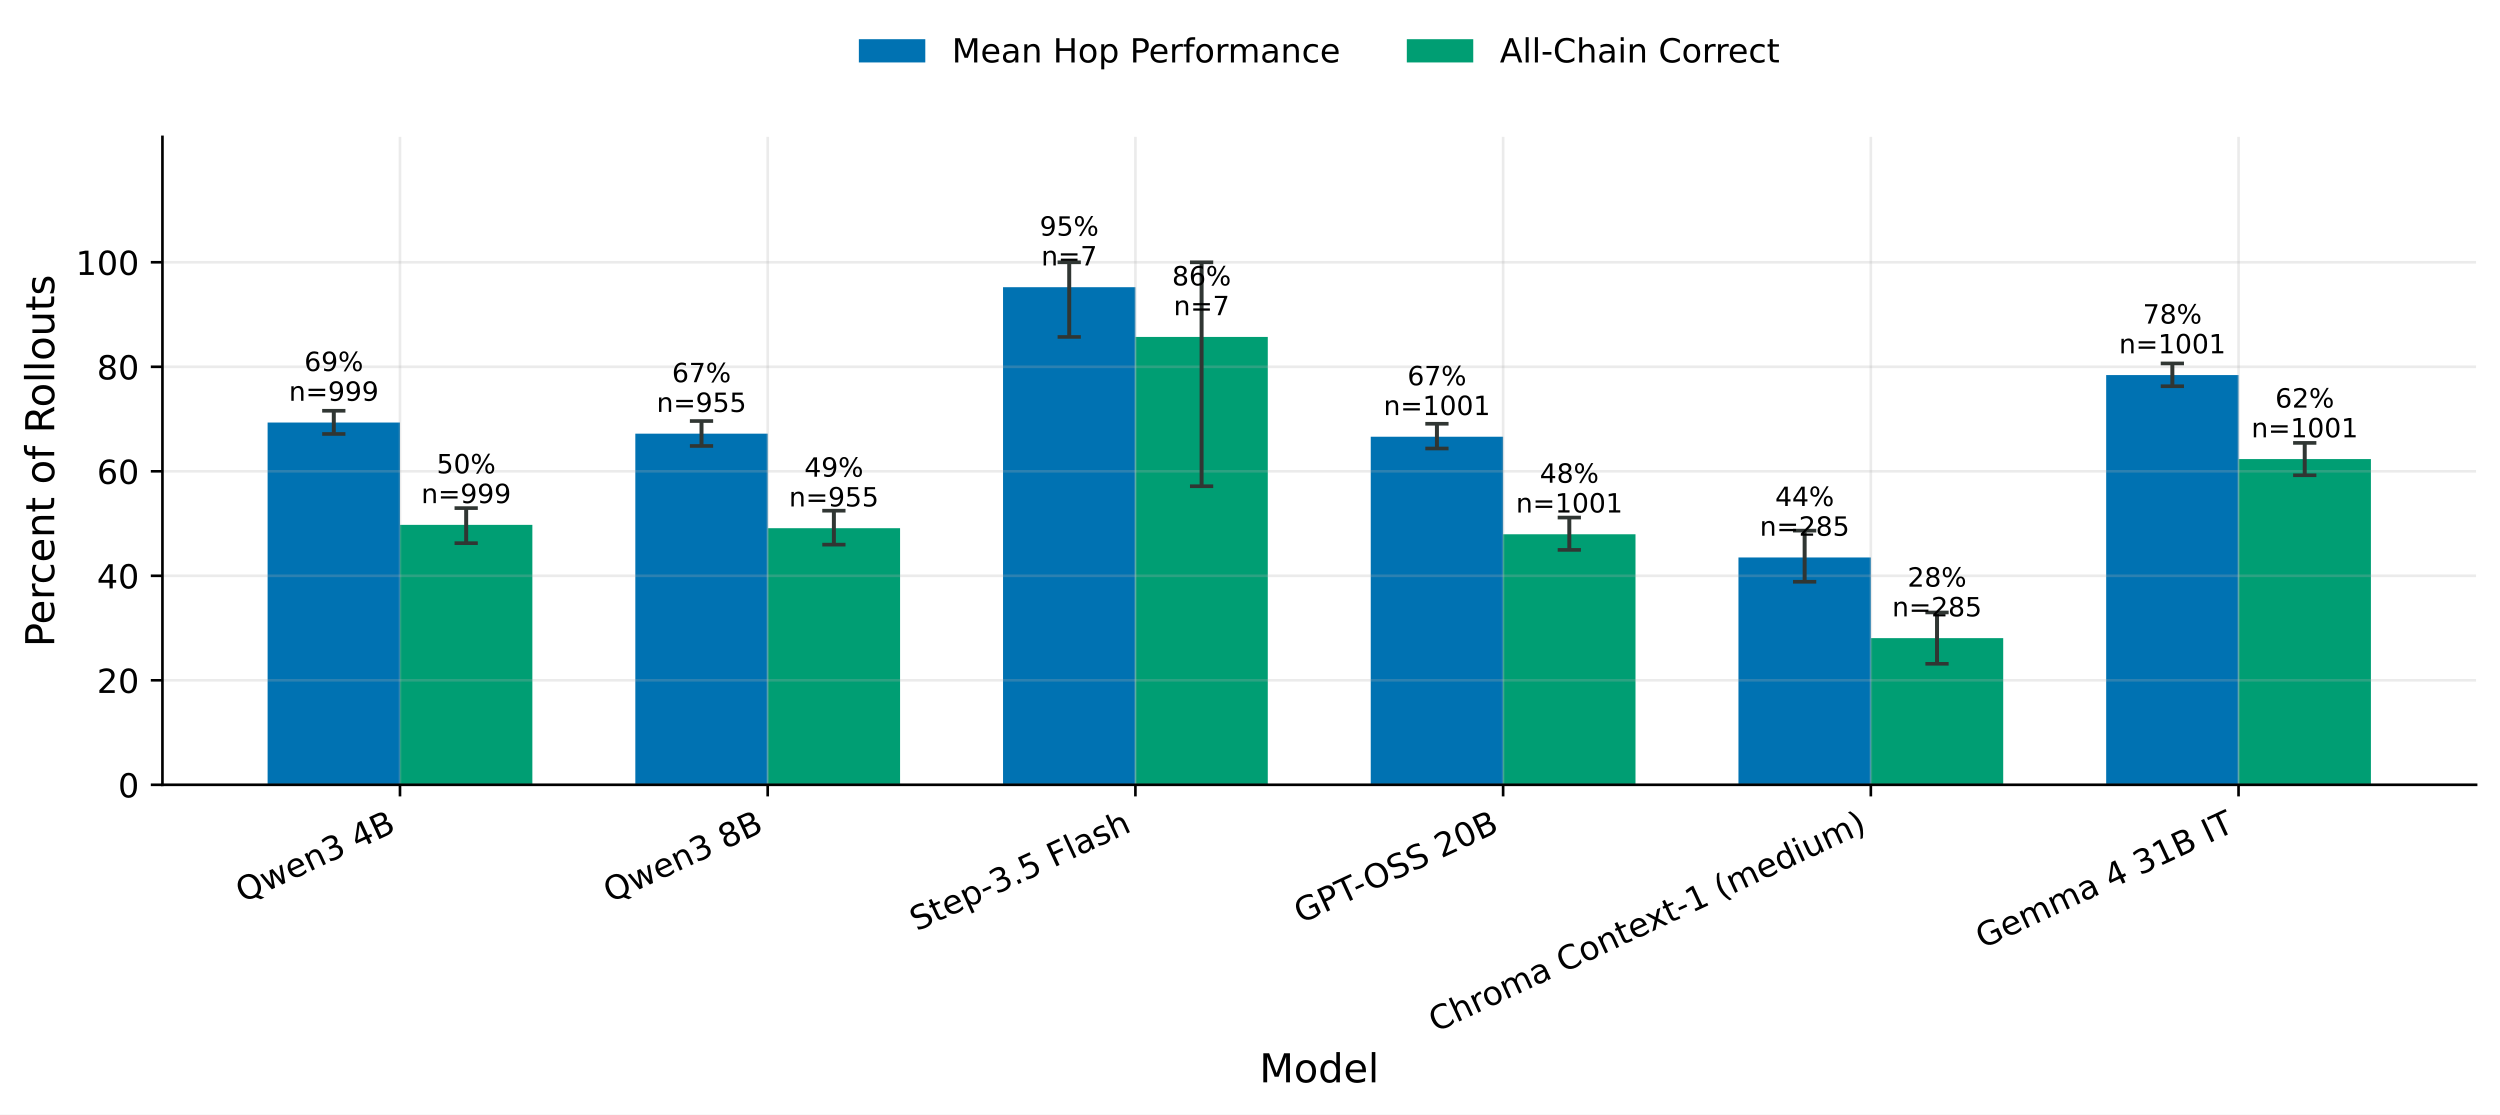
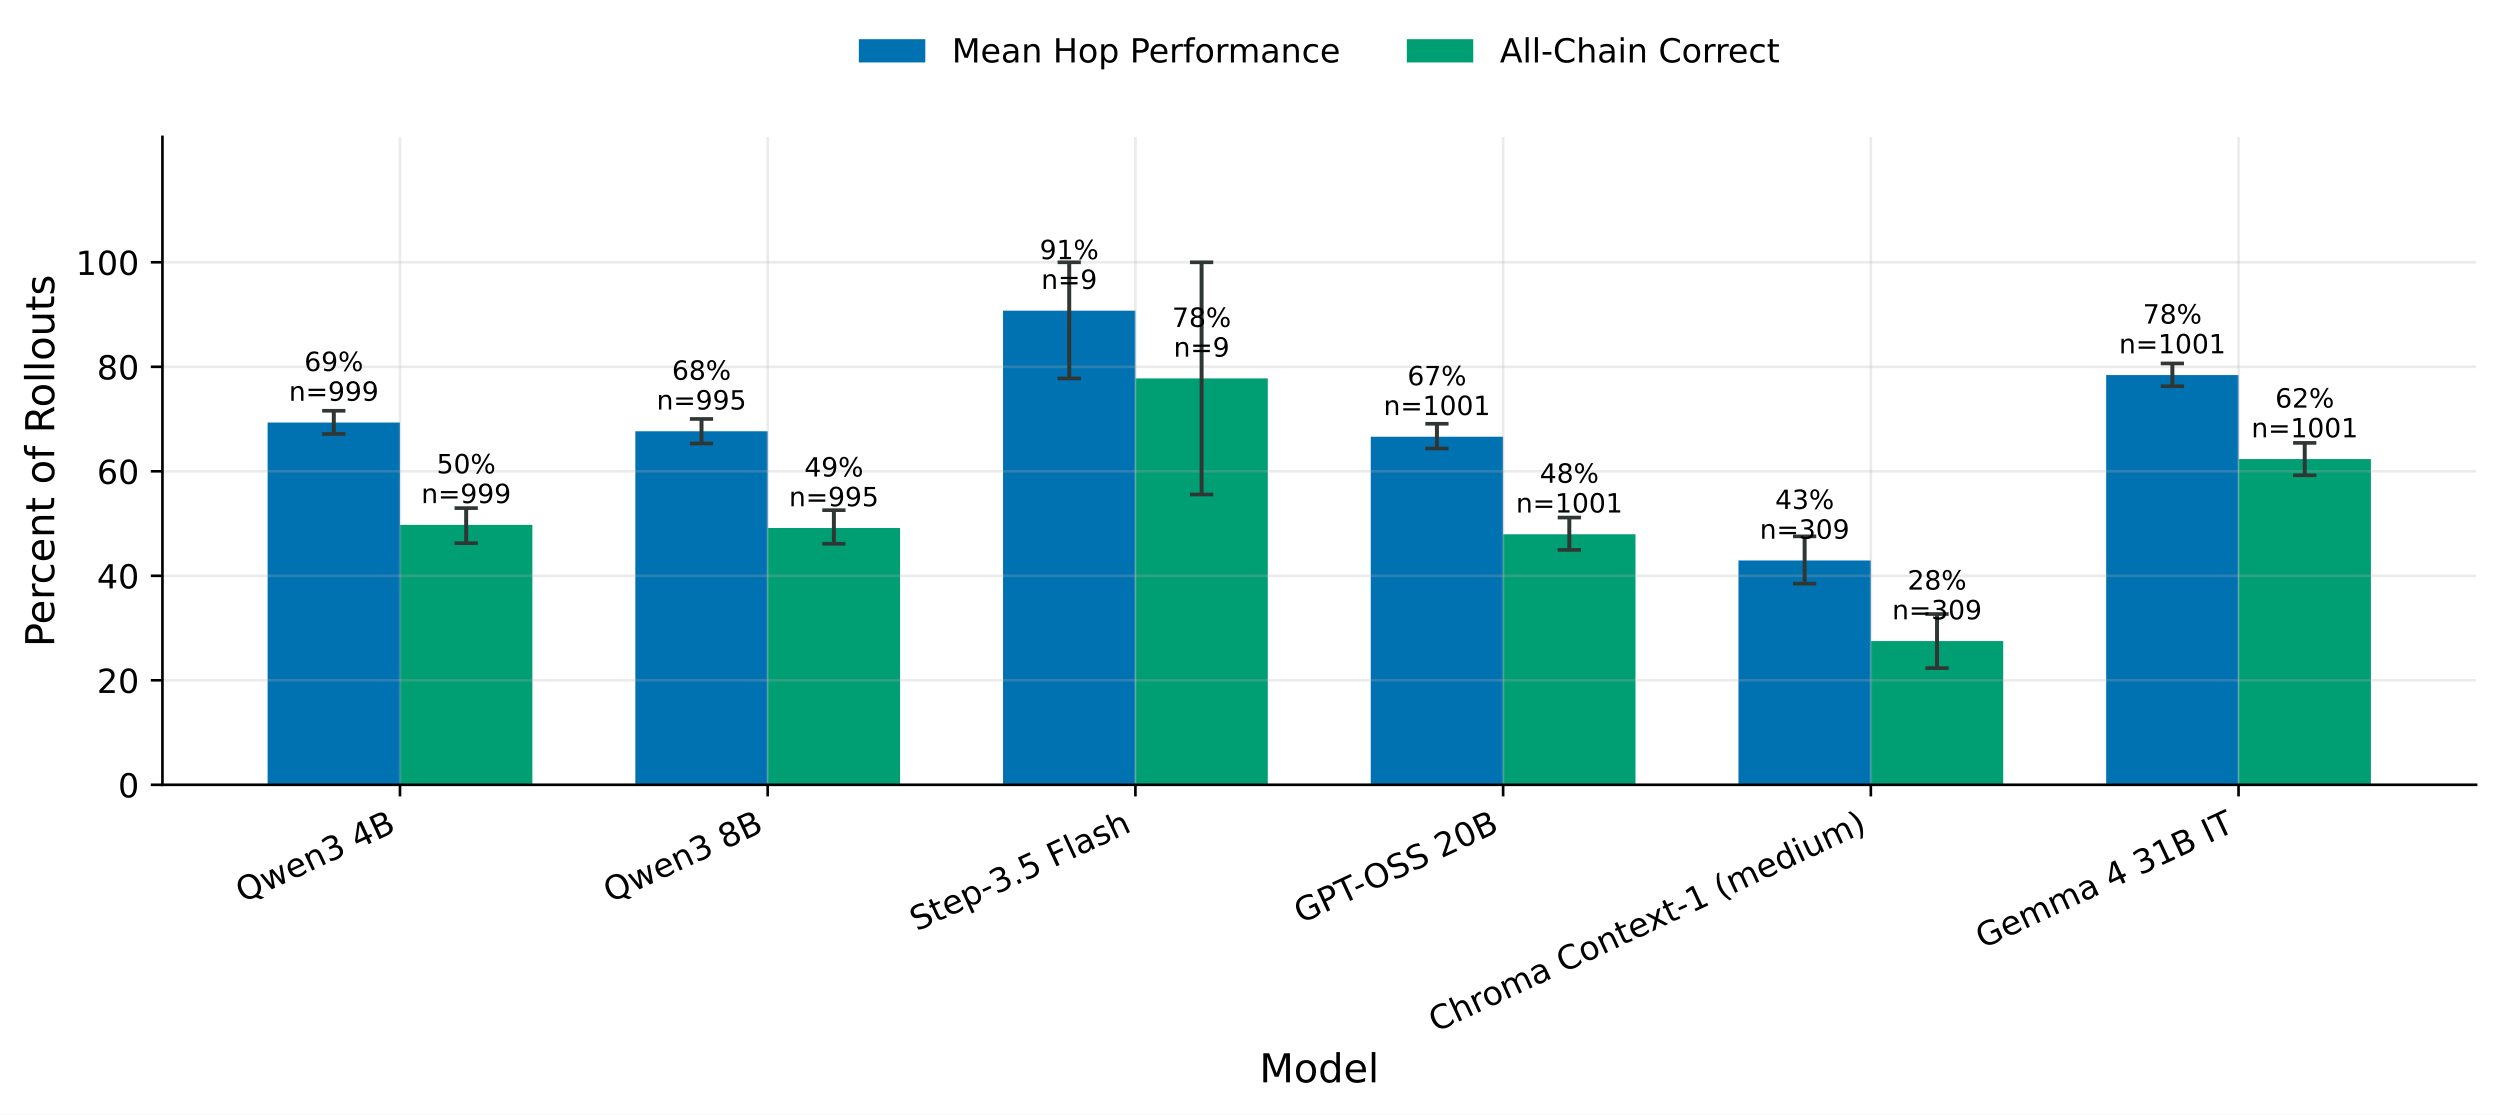
<svg xmlns="http://www.w3.org/2000/svg" xmlns:xlink="http://www.w3.org/1999/xlink" width="752.591pt" height="335.527pt" viewBox="0 0 752.591 335.527" version="1.1">
  <defs>
    <style type="text/css">*{stroke-linejoin: round; stroke-linecap: butt}</style>
  </defs>
  <g id="figure_1">
    <g id="patch_1">
      <path d="M 0 335.527 L 752.591 335.527 L 752.591 0 L 0 0 z " style="fill: #ffffff" />
    </g>
    <g id="axes_1">
      <g id="patch_2">
        <path d="M 48.901 236.254 L 745.391 236.254 L 745.391 41.209 L 48.901 41.209 z " style="fill: #ffffff" />
      </g>
      <g id="patch_3">
-         <path d="M 80.56 236.254 L 120.41 236.254 L 120.41 127.2 L 80.56 127.2 z " clip-path="url(#pea86b28fcd)" style="fill: #0072b2" />
+         <path d="M 80.56 236.254 L 120.41 236.254 L 120.41 127.2 L 80.56 127.2 z " clip-path="url(#p13b5df4c5c)" style="fill: #0072b2" />
      </g>
      <g id="patch_4">
-         <path d="M 191.254 236.254 L 231.104 236.254 L 231.104 130.557 L 191.254 130.557 z " clip-path="url(#pea86b28fcd)" style="fill: #0072b2" />
+         <path d="M 191.254 236.254 L 231.104 236.254 L 231.104 129.827 L 191.254 129.827 z " clip-path="url(#p13b5df4c5c)" style="fill: #0072b2" />
      </g>
      <g id="patch_5">
-         <path d="M 301.949 236.254 L 341.799 236.254 L 341.799 86.45 L 301.949 86.45 z " clip-path="url(#pea86b28fcd)" style="fill: #0072b2" />
+         <path d="M 301.949 236.254 L 341.799 236.254 L 341.799 93.524 L 301.949 93.524 z " clip-path="url(#p13b5df4c5c)" style="fill: #0072b2" />
      </g>
      <g id="patch_6">
-         <path d="M 412.643 236.254 L 452.494 236.254 L 452.494 131.481 L 412.643 131.481 z " clip-path="url(#pea86b28fcd)" style="fill: #0072b2" />
+         <path d="M 412.643 236.254 L 452.494 236.254 L 452.494 131.481 L 412.643 131.481 z " clip-path="url(#p13b5df4c5c)" style="fill: #0072b2" />
      </g>
      <g id="patch_7">
-         <path d="M 523.338 236.254 L 563.188 236.254 L 563.188 167.823 L 523.338 167.823 z " clip-path="url(#pea86b28fcd)" style="fill: #0072b2" />
+         <path d="M 523.338 236.254 L 563.188 236.254 L 563.188 168.726 L 523.338 168.726 z " clip-path="url(#p13b5df4c5c)" style="fill: #0072b2" />
      </g>
      <g id="patch_8">
-         <path d="M 634.033 236.254 L 673.883 236.254 L 673.883 112.91 L 634.033 112.91 z " clip-path="url(#pea86b28fcd)" style="fill: #0072b2" />
+         <path d="M 634.033 236.254 L 673.883 236.254 L 673.883 112.91 L 634.033 112.91 z " clip-path="url(#p13b5df4c5c)" style="fill: #0072b2" />
      </g>
      <g id="patch_9">
-         <path d="M 120.41 236.254 L 160.26 236.254 L 160.26 158.001 L 120.41 158.001 z " clip-path="url(#pea86b28fcd)" style="fill: #009e73" />
+         <path d="M 120.41 236.254 L 160.26 236.254 L 160.26 158.001 L 120.41 158.001 z " clip-path="url(#p13b5df4c5c)" style="fill: #009e73" />
      </g>
      <g id="patch_10">
-         <path d="M 231.104 236.254 L 270.954 236.254 L 270.954 159.007 L 231.104 159.007 z " clip-path="url(#pea86b28fcd)" style="fill: #009e73" />
+         <path d="M 231.104 236.254 L 270.954 236.254 L 270.954 158.951 L 231.104 158.951 z " clip-path="url(#p13b5df4c5c)" style="fill: #009e73" />
      </g>
      <g id="patch_11">
-         <path d="M 341.799 236.254 L 381.649 236.254 L 381.649 101.43 L 341.799 101.43 z " clip-path="url(#pea86b28fcd)" style="fill: #009e73" />
+         <path d="M 341.799 236.254 L 381.649 236.254 L 381.649 113.914 L 341.799 113.914 z " clip-path="url(#p13b5df4c5c)" style="fill: #009e73" />
      </g>
      <g id="patch_12">
-         <path d="M 452.494 236.254 L 492.344 236.254 L 492.344 160.828 L 452.494 160.828 z " clip-path="url(#pea86b28fcd)" style="fill: #009e73" />
+         <path d="M 452.494 236.254 L 492.344 236.254 L 492.344 160.828 L 452.494 160.828 z " clip-path="url(#p13b5df4c5c)" style="fill: #009e73" />
      </g>
      <g id="patch_13">
-         <path d="M 563.188 236.254 L 603.038 236.254 L 603.038 192.101 L 563.188 192.101 z " clip-path="url(#pea86b28fcd)" style="fill: #009e73" />
+         <path d="M 563.188 236.254 L 603.038 236.254 L 603.038 192.985 L 563.188 192.985 z " clip-path="url(#p13b5df4c5c)" style="fill: #009e73" />
      </g>
      <g id="patch_14">
-         <path d="M 673.883 236.254 L 713.733 236.254 L 713.733 138.2 L 673.883 138.2 z " clip-path="url(#pea86b28fcd)" style="fill: #009e73" />
+         <path d="M 673.883 236.254 L 713.733 236.254 L 713.733 138.2 L 673.883 138.2 z " clip-path="url(#p13b5df4c5c)" style="fill: #009e73" />
      </g>
      <g id="matplotlib.axis_1">
        <g id="xtick_1">
          <g id="line2d_1">
-             <path d="M 120.41 236.254 L 120.41 41.209 " clip-path="url(#pea86b28fcd)" style="fill: none; stroke: #b0b0b0; stroke-opacity: 0.25; stroke-width: 0.8; stroke-linecap: square" />
+             <path d="M 120.41 236.254 L 120.41 41.209 " clip-path="url(#p13b5df4c5c)" style="fill: none; stroke: #b0b0b0; stroke-opacity: 0.25; stroke-width: 0.8; stroke-linecap: square" />
          </g>
          <g id="line2d_2">
            <defs>
-               <path id="m3174b18104" d="M 0 0 L 0 3.5 " style="stroke: #000000; stroke-width: 0.8" />
+               <path id="m9738f2ca94" d="M 0 0 L 0 3.5 " style="stroke: #000000; stroke-width: 0.8" />
            </defs>
            <g>
-               <use xlink:href="#m3174b18104" x="120.41" y="236.254" style="stroke: #000000; stroke-width: 0.8" />
+               <use xlink:href="#m9738f2ca94" x="120.41" y="236.254" style="stroke: #000000; stroke-width: 0.8" />
            </g>
          </g>
          <g id="text_1">
            <text style="font-size: 10px; font-family: 'DejaVu Sans', 'Bitstream Vera Sans', 'Computer Modern Sans Serif', 'Lucida Grande', 'Verdana', 'Geneva', 'Lucid', 'Arial', 'Helvetica', 'Avant Garde', sans-serif" transform="translate(73.03317 271.823) rotate(-25)">Qwen3 4B</text>
          </g>
        </g>
        <g id="xtick_2">
          <g id="line2d_3">
-             <path d="M 231.104 236.254 L 231.104 41.209 " clip-path="url(#pea86b28fcd)" style="fill: none; stroke: #b0b0b0; stroke-opacity: 0.25; stroke-width: 0.8; stroke-linecap: square" />
+             <path d="M 231.104 236.254 L 231.104 41.209 " clip-path="url(#p13b5df4c5c)" style="fill: none; stroke: #b0b0b0; stroke-opacity: 0.25; stroke-width: 0.8; stroke-linecap: square" />
          </g>
          <g id="line2d_4">
            <g>
-               <use xlink:href="#m3174b18104" x="231.104" y="236.254" style="stroke: #000000; stroke-width: 0.8" />
+               <use xlink:href="#m9738f2ca94" x="231.104" y="236.254" style="stroke: #000000; stroke-width: 0.8" />
            </g>
          </g>
          <g id="text_2">
            <text style="font-size: 10px; font-family: 'DejaVu Sans', 'Bitstream Vera Sans', 'Computer Modern Sans Serif', 'Lucida Grande', 'Verdana', 'Geneva', 'Lucid', 'Arial', 'Helvetica', 'Avant Garde', sans-serif" transform="translate(183.7277 271.823) rotate(-25)">Qwen3 8B</text>
          </g>
        </g>
        <g id="xtick_3">
          <g id="line2d_5">
-             <path d="M 341.799 236.254 L 341.799 41.209 " clip-path="url(#pea86b28fcd)" style="fill: none; stroke: #b0b0b0; stroke-opacity: 0.25; stroke-width: 0.8; stroke-linecap: square" />
+             <path d="M 341.799 236.254 L 341.799 41.209 " clip-path="url(#p13b5df4c5c)" style="fill: none; stroke: #b0b0b0; stroke-opacity: 0.25; stroke-width: 0.8; stroke-linecap: square" />
          </g>
          <g id="line2d_6">
            <g>
-               <use xlink:href="#m3174b18104" x="341.799" y="236.254" style="stroke: #000000; stroke-width: 0.8" />
+               <use xlink:href="#m9738f2ca94" x="341.799" y="236.254" style="stroke: #000000; stroke-width: 0.8" />
            </g>
          </g>
          <g id="text_3">
            <text style="font-size: 10px; font-family: 'DejaVu Sans', 'Bitstream Vera Sans', 'Computer Modern Sans Serif', 'Lucida Grande', 'Verdana', 'Geneva', 'Lucid', 'Arial', 'Helvetica', 'Avant Garde', sans-serif" transform="translate(275.9704 280.4272) rotate(-25)">Step-3.5 Flash</text>
          </g>
        </g>
        <g id="xtick_4">
          <g id="line2d_7">
-             <path d="M 452.494 236.254 L 452.494 41.209 " clip-path="url(#pea86b28fcd)" style="fill: none; stroke: #b0b0b0; stroke-opacity: 0.25; stroke-width: 0.8; stroke-linecap: square" />
+             <path d="M 452.494 236.254 L 452.494 41.209 " clip-path="url(#p13b5df4c5c)" style="fill: none; stroke: #b0b0b0; stroke-opacity: 0.25; stroke-width: 0.8; stroke-linecap: square" />
          </g>
          <g id="line2d_8">
            <g>
-               <use xlink:href="#m3174b18104" x="452.494" y="236.254" style="stroke: #000000; stroke-width: 0.8" />
+               <use xlink:href="#m9738f2ca94" x="452.494" y="236.254" style="stroke: #000000; stroke-width: 0.8" />
            </g>
          </g>
          <g id="text_4">
            <text style="font-size: 10px; font-family: 'DejaVu Sans', 'Bitstream Vera Sans', 'Computer Modern Sans Serif', 'Lucida Grande', 'Verdana', 'Geneva', 'Lucid', 'Arial', 'Helvetica', 'Avant Garde', sans-serif" transform="translate(391.6269 278.1134) rotate(-25)">GPT-OSS 20B</text>
          </g>
        </g>
        <g id="xtick_5">
          <g id="line2d_9">
-             <path d="M 563.188 236.254 L 563.188 41.209 " clip-path="url(#pea86b28fcd)" style="fill: none; stroke: #b0b0b0; stroke-opacity: 0.25; stroke-width: 0.8; stroke-linecap: square" />
+             <path d="M 563.188 236.254 L 563.188 41.209 " clip-path="url(#p13b5df4c5c)" style="fill: none; stroke: #b0b0b0; stroke-opacity: 0.25; stroke-width: 0.8; stroke-linecap: square" />
          </g>
          <g id="line2d_10">
            <g>
-               <use xlink:href="#m3174b18104" x="563.188" y="236.254" style="stroke: #000000; stroke-width: 0.8" />
+               <use xlink:href="#m9738f2ca94" x="563.188" y="236.254" style="stroke: #000000; stroke-width: 0.8" />
            </g>
          </g>
          <g id="text_5">
            <text style="font-size: 10px; font-family: 'DejaVu Sans', 'Bitstream Vera Sans', 'Computer Modern Sans Serif', 'Lucida Grande', 'Verdana', 'Geneva', 'Lucid', 'Arial', 'Helvetica', 'Avant Garde', sans-serif" transform="translate(432.1648 310.828) rotate(-25)">Chroma Context-1 (medium)</text>
          </g>
        </g>
        <g id="xtick_6">
          <g id="line2d_11">
-             <path d="M 673.883 236.254 L 673.883 41.209 " clip-path="url(#pea86b28fcd)" style="fill: none; stroke: #b0b0b0; stroke-opacity: 0.25; stroke-width: 0.8; stroke-linecap: square" />
+             <path d="M 673.883 236.254 L 673.883 41.209 " clip-path="url(#p13b5df4c5c)" style="fill: none; stroke: #b0b0b0; stroke-opacity: 0.25; stroke-width: 0.8; stroke-linecap: square" />
          </g>
          <g id="line2d_12">
            <g>
-               <use xlink:href="#m3174b18104" x="673.883" y="236.254" style="stroke: #000000; stroke-width: 0.8" />
+               <use xlink:href="#m9738f2ca94" x="673.883" y="236.254" style="stroke: #000000; stroke-width: 0.8" />
            </g>
          </g>
          <g id="text_6">
            <text style="font-size: 10px; font-family: 'DejaVu Sans', 'Bitstream Vera Sans', 'Computer Modern Sans Serif', 'Lucida Grande', 'Verdana', 'Geneva', 'Lucid', 'Arial', 'Helvetica', 'Avant Garde', sans-serif" transform="translate(596.8271 285.6624) rotate(-25)">Gemma 4 31B IT</text>
          </g>
        </g>
        <g id="text_7">
          <text style="font-size: 12px; font-family: 'DejaVu Sans', 'Bitstream Vera Sans', 'Computer Modern Sans Serif', 'Lucida Grande', 'Verdana', 'Geneva', 'Lucid', 'Arial', 'Helvetica', 'Avant Garde', sans-serif; text-anchor: middle" x="397.146" y="325.831" transform="rotate(-0 397.1463 325.831)">Model</text>
        </g>
      </g>
      <g id="matplotlib.axis_2">
        <g id="ytick_1">
          <g id="line2d_13">
-             <path d="M 48.901 236.254 L 745.391 236.254 " clip-path="url(#pea86b28fcd)" style="fill: none; stroke: #b0b0b0; stroke-opacity: 0.25; stroke-width: 0.8; stroke-linecap: square" />
+             <path d="M 48.901 236.254 L 745.391 236.254 " clip-path="url(#p13b5df4c5c)" style="fill: none; stroke: #b0b0b0; stroke-opacity: 0.25; stroke-width: 0.8; stroke-linecap: square" />
          </g>
          <g id="line2d_14">
            <defs>
-               <path id="m73c5d4e0e5" d="M 0 0 L -3.5 0 " style="stroke: #000000; stroke-width: 0.8" />
+               <path id="m11306c54e9" d="M 0 0 L -3.5 0 " style="stroke: #000000; stroke-width: 0.8" />
            </defs>
            <g>
-               <use xlink:href="#m73c5d4e0e5" x="48.901" y="236.254" style="stroke: #000000; stroke-width: 0.8" />
+               <use xlink:href="#m11306c54e9" x="48.901" y="236.254" style="stroke: #000000; stroke-width: 0.8" />
            </g>
          </g>
          <g id="text_8">
            <text style="font-size: 10px; font-family: 'DejaVu Sans', 'Bitstream Vera Sans', 'Computer Modern Sans Serif', 'Lucida Grande', 'Verdana', 'Geneva', 'Lucid', 'Arial', 'Helvetica', 'Avant Garde', sans-serif; text-anchor: end" x="41.901" y="240.053" transform="rotate(-0 41.90125 240.0534)">0</text>
          </g>
        </g>
        <g id="ytick_2">
          <g id="line2d_15">
-             <path d="M 48.901 204.795 L 745.391 204.795 " clip-path="url(#pea86b28fcd)" style="fill: none; stroke: #b0b0b0; stroke-opacity: 0.25; stroke-width: 0.8; stroke-linecap: square" />
+             <path d="M 48.901 204.795 L 745.391 204.795 " clip-path="url(#p13b5df4c5c)" style="fill: none; stroke: #b0b0b0; stroke-opacity: 0.25; stroke-width: 0.8; stroke-linecap: square" />
          </g>
          <g id="line2d_16">
            <g>
-               <use xlink:href="#m73c5d4e0e5" x="48.901" y="204.795" style="stroke: #000000; stroke-width: 0.8" />
+               <use xlink:href="#m11306c54e9" x="48.901" y="204.795" style="stroke: #000000; stroke-width: 0.8" />
            </g>
          </g>
          <g id="text_9">
            <text style="font-size: 10px; font-family: 'DejaVu Sans', 'Bitstream Vera Sans', 'Computer Modern Sans Serif', 'Lucida Grande', 'Verdana', 'Geneva', 'Lucid', 'Arial', 'Helvetica', 'Avant Garde', sans-serif; text-anchor: end" x="41.901" y="208.594" transform="rotate(-0 41.90125 208.5945)">20</text>
          </g>
        </g>
        <g id="ytick_3">
          <g id="line2d_17">
-             <path d="M 48.901 173.336 L 745.391 173.336 " clip-path="url(#pea86b28fcd)" style="fill: none; stroke: #b0b0b0; stroke-opacity: 0.25; stroke-width: 0.8; stroke-linecap: square" />
+             <path d="M 48.901 173.336 L 745.391 173.336 " clip-path="url(#p13b5df4c5c)" style="fill: none; stroke: #b0b0b0; stroke-opacity: 0.25; stroke-width: 0.8; stroke-linecap: square" />
          </g>
          <g id="line2d_18">
            <g>
-               <use xlink:href="#m73c5d4e0e5" x="48.901" y="173.336" style="stroke: #000000; stroke-width: 0.8" />
+               <use xlink:href="#m11306c54e9" x="48.901" y="173.336" style="stroke: #000000; stroke-width: 0.8" />
            </g>
          </g>
          <g id="text_10">
            <text style="font-size: 10px; font-family: 'DejaVu Sans', 'Bitstream Vera Sans', 'Computer Modern Sans Serif', 'Lucida Grande', 'Verdana', 'Geneva', 'Lucid', 'Arial', 'Helvetica', 'Avant Garde', sans-serif; text-anchor: end" x="41.901" y="177.136" transform="rotate(-0 41.90125 177.1356)">40</text>
          </g>
        </g>
        <g id="ytick_4">
          <g id="line2d_19">
-             <path d="M 48.901 141.877 L 745.391 141.877 " clip-path="url(#pea86b28fcd)" style="fill: none; stroke: #b0b0b0; stroke-opacity: 0.25; stroke-width: 0.8; stroke-linecap: square" />
+             <path d="M 48.901 141.877 L 745.391 141.877 " clip-path="url(#p13b5df4c5c)" style="fill: none; stroke: #b0b0b0; stroke-opacity: 0.25; stroke-width: 0.8; stroke-linecap: square" />
          </g>
          <g id="line2d_20">
            <g>
-               <use xlink:href="#m73c5d4e0e5" x="48.901" y="141.877" style="stroke: #000000; stroke-width: 0.8" />
+               <use xlink:href="#m11306c54e9" x="48.901" y="141.877" style="stroke: #000000; stroke-width: 0.8" />
            </g>
          </g>
          <g id="text_11">
            <text style="font-size: 10px; font-family: 'DejaVu Sans', 'Bitstream Vera Sans', 'Computer Modern Sans Serif', 'Lucida Grande', 'Verdana', 'Geneva', 'Lucid', 'Arial', 'Helvetica', 'Avant Garde', sans-serif; text-anchor: end" x="41.901" y="145.677" transform="rotate(-0 41.90125 145.6767)">60</text>
          </g>
        </g>
        <g id="ytick_5">
          <g id="line2d_21">
-             <path d="M 48.901 110.419 L 745.391 110.419 " clip-path="url(#pea86b28fcd)" style="fill: none; stroke: #b0b0b0; stroke-opacity: 0.25; stroke-width: 0.8; stroke-linecap: square" />
+             <path d="M 48.901 110.419 L 745.391 110.419 " clip-path="url(#p13b5df4c5c)" style="fill: none; stroke: #b0b0b0; stroke-opacity: 0.25; stroke-width: 0.8; stroke-linecap: square" />
          </g>
          <g id="line2d_22">
            <g>
-               <use xlink:href="#m73c5d4e0e5" x="48.901" y="110.419" style="stroke: #000000; stroke-width: 0.8" />
+               <use xlink:href="#m11306c54e9" x="48.901" y="110.419" style="stroke: #000000; stroke-width: 0.8" />
            </g>
          </g>
          <g id="text_12">
            <text style="font-size: 10px; font-family: 'DejaVu Sans', 'Bitstream Vera Sans', 'Computer Modern Sans Serif', 'Lucida Grande', 'Verdana', 'Geneva', 'Lucid', 'Arial', 'Helvetica', 'Avant Garde', sans-serif; text-anchor: end" x="41.901" y="114.218" transform="rotate(-0 41.90125 114.2178)">80</text>
          </g>
        </g>
        <g id="ytick_6">
          <g id="line2d_23">
-             <path d="M 48.901 78.96 L 745.391 78.96 " clip-path="url(#pea86b28fcd)" style="fill: none; stroke: #b0b0b0; stroke-opacity: 0.25; stroke-width: 0.8; stroke-linecap: square" />
+             <path d="M 48.901 78.96 L 745.391 78.96 " clip-path="url(#p13b5df4c5c)" style="fill: none; stroke: #b0b0b0; stroke-opacity: 0.25; stroke-width: 0.8; stroke-linecap: square" />
          </g>
          <g id="line2d_24">
            <g>
-               <use xlink:href="#m73c5d4e0e5" x="48.901" y="78.96" style="stroke: #000000; stroke-width: 0.8" />
+               <use xlink:href="#m11306c54e9" x="48.901" y="78.96" style="stroke: #000000; stroke-width: 0.8" />
            </g>
          </g>
          <g id="text_13">
            <text style="font-size: 10px; font-family: 'DejaVu Sans', 'Bitstream Vera Sans', 'Computer Modern Sans Serif', 'Lucida Grande', 'Verdana', 'Geneva', 'Lucid', 'Arial', 'Helvetica', 'Avant Garde', sans-serif; text-anchor: end" x="41.901" y="82.759" transform="rotate(-0 41.90125 82.75892)">100</text>
          </g>
        </g>
        <g id="text_14">
          <text style="font-size: 12px; font-family: 'DejaVu Sans', 'Bitstream Vera Sans', 'Computer Modern Sans Serif', 'Lucida Grande', 'Verdana', 'Geneva', 'Lucid', 'Arial', 'Helvetica', 'Avant Garde', sans-serif; text-anchor: middle" x="16.318" y="138.732" transform="rotate(-90 16.31812 138.7316)">Percent of Rollouts</text>
        </g>
      </g>
      <g id="LineCollection_1">
-         <path d="M 100.485 130.635 L 100.485 123.661 " clip-path="url(#pea86b28fcd)" style="fill: none; stroke: #303633; stroke-width: 1.2" />
-         <path d="M 211.179 134.259 L 211.179 126.739 " clip-path="url(#pea86b28fcd)" style="fill: none; stroke: #303633; stroke-width: 1.2" />
-         <path d="M 321.874 101.43 L 321.874 78.96 " clip-path="url(#pea86b28fcd)" style="fill: none; stroke: #303633; stroke-width: 1.2" />
-         <path d="M 432.568 135.021 L 432.568 127.575 " clip-path="url(#pea86b28fcd)" style="fill: none; stroke: #303633; stroke-width: 1.2" />
-         <path d="M 543.263 175.126 L 543.263 159.733 " clip-path="url(#pea86b28fcd)" style="fill: none; stroke: #303633; stroke-width: 1.2" />
-         <path d="M 653.958 116.272 L 653.958 109.405 " clip-path="url(#pea86b28fcd)" style="fill: none; stroke: #303633; stroke-width: 1.2" />
+         <path d="M 100.485 130.635 L 100.485 123.661 " clip-path="url(#p13b5df4c5c)" style="fill: none; stroke: #303633; stroke-width: 1.2" />
+         <path d="M 211.179 133.506 L 211.179 126.126 " clip-path="url(#p13b5df4c5c)" style="fill: none; stroke: #303633; stroke-width: 1.2" />
+         <path d="M 321.874 113.914 L 321.874 78.96 " clip-path="url(#p13b5df4c5c)" style="fill: none; stroke: #303633; stroke-width: 1.2" />
+         <path d="M 432.568 135.021 L 432.568 127.575 " clip-path="url(#p13b5df4c5c)" style="fill: none; stroke: #303633; stroke-width: 1.2" />
+         <path d="M 543.263 175.701 L 543.263 161.466 " clip-path="url(#p13b5df4c5c)" style="fill: none; stroke: #303633; stroke-width: 1.2" />
+         <path d="M 653.958 116.272 L 653.958 109.405 " clip-path="url(#p13b5df4c5c)" style="fill: none; stroke: #303633; stroke-width: 1.2" />
      </g>
      <g id="line2d_25">
        <defs>
-           <path id="ma3171ea438" d="M 3.5 0 L -3.5 -0 " style="stroke: #303633; stroke-width: 1.1" />
+           <path id="m1b633768f7" d="M 3.5 0 L -3.5 -0 " style="stroke: #303633; stroke-width: 1.1" />
        </defs>
-         <g clip-path="url(#pea86b28fcd)">
-           <use xlink:href="#ma3171ea438" x="100.485" y="130.635" style="fill: #1f77b4; stroke: #303633; stroke-width: 1.1" />
-           <use xlink:href="#ma3171ea438" x="211.179" y="134.259" style="fill: #1f77b4; stroke: #303633; stroke-width: 1.1" />
-           <use xlink:href="#ma3171ea438" x="321.874" y="101.43" style="fill: #1f77b4; stroke: #303633; stroke-width: 1.1" />
-           <use xlink:href="#ma3171ea438" x="432.568" y="135.021" style="fill: #1f77b4; stroke: #303633; stroke-width: 1.1" />
-           <use xlink:href="#ma3171ea438" x="543.263" y="175.126" style="fill: #1f77b4; stroke: #303633; stroke-width: 1.1" />
-           <use xlink:href="#ma3171ea438" x="653.958" y="116.272" style="fill: #1f77b4; stroke: #303633; stroke-width: 1.1" />
+         <g clip-path="url(#p13b5df4c5c)">
+           <use xlink:href="#m1b633768f7" x="100.485" y="130.635" style="fill: #1f77b4; stroke: #303633; stroke-width: 1.1" />
+           <use xlink:href="#m1b633768f7" x="211.179" y="133.506" style="fill: #1f77b4; stroke: #303633; stroke-width: 1.1" />
+           <use xlink:href="#m1b633768f7" x="321.874" y="113.914" style="fill: #1f77b4; stroke: #303633; stroke-width: 1.1" />
+           <use xlink:href="#m1b633768f7" x="432.568" y="135.021" style="fill: #1f77b4; stroke: #303633; stroke-width: 1.1" />
+           <use xlink:href="#m1b633768f7" x="543.263" y="175.701" style="fill: #1f77b4; stroke: #303633; stroke-width: 1.1" />
+           <use xlink:href="#m1b633768f7" x="653.958" y="116.272" style="fill: #1f77b4; stroke: #303633; stroke-width: 1.1" />
        </g>
      </g>
      <g id="line2d_26">
-         <g clip-path="url(#pea86b28fcd)">
-           <use xlink:href="#ma3171ea438" x="100.485" y="123.661" style="fill: #1f77b4; stroke: #303633; stroke-width: 1.1" />
-           <use xlink:href="#ma3171ea438" x="211.179" y="126.739" style="fill: #1f77b4; stroke: #303633; stroke-width: 1.1" />
-           <use xlink:href="#ma3171ea438" x="321.874" y="78.96" style="fill: #1f77b4; stroke: #303633; stroke-width: 1.1" />
-           <use xlink:href="#ma3171ea438" x="432.568" y="127.575" style="fill: #1f77b4; stroke: #303633; stroke-width: 1.1" />
-           <use xlink:href="#ma3171ea438" x="543.263" y="159.733" style="fill: #1f77b4; stroke: #303633; stroke-width: 1.1" />
-           <use xlink:href="#ma3171ea438" x="653.958" y="109.405" style="fill: #1f77b4; stroke: #303633; stroke-width: 1.1" />
+         <g clip-path="url(#p13b5df4c5c)">
+           <use xlink:href="#m1b633768f7" x="100.485" y="123.661" style="fill: #1f77b4; stroke: #303633; stroke-width: 1.1" />
+           <use xlink:href="#m1b633768f7" x="211.179" y="126.126" style="fill: #1f77b4; stroke: #303633; stroke-width: 1.1" />
+           <use xlink:href="#m1b633768f7" x="321.874" y="78.96" style="fill: #1f77b4; stroke: #303633; stroke-width: 1.1" />
+           <use xlink:href="#m1b633768f7" x="432.568" y="127.575" style="fill: #1f77b4; stroke: #303633; stroke-width: 1.1" />
+           <use xlink:href="#m1b633768f7" x="543.263" y="161.466" style="fill: #1f77b4; stroke: #303633; stroke-width: 1.1" />
+           <use xlink:href="#m1b633768f7" x="653.958" y="109.405" style="fill: #1f77b4; stroke: #303633; stroke-width: 1.1" />
        </g>
      </g>
      <g id="LineCollection_2">
-         <path d="M 140.335 163.511 L 140.335 152.962 " clip-path="url(#pea86b28fcd)" style="fill: none; stroke: #303633; stroke-width: 1.2" />
-         <path d="M 251.029 163.948 L 251.029 153.736 " clip-path="url(#pea86b28fcd)" style="fill: none; stroke: #303633; stroke-width: 1.2" />
-         <path d="M 361.724 146.372 L 361.724 78.96 " clip-path="url(#pea86b28fcd)" style="fill: none; stroke: #303633; stroke-width: 1.2" />
-         <path d="M 472.419 165.542 L 472.419 155.8 " clip-path="url(#pea86b28fcd)" style="fill: none; stroke: #303633; stroke-width: 1.2" />
-         <path d="M 583.113 199.828 L 583.113 184.375 " clip-path="url(#pea86b28fcd)" style="fill: none; stroke: #303633; stroke-width: 1.2" />
-         <path d="M 693.808 143.072 L 693.808 133.329 " clip-path="url(#pea86b28fcd)" style="fill: none; stroke: #303633; stroke-width: 1.2" />
+         <path d="M 140.335 163.511 L 140.335 152.962 " clip-path="url(#p13b5df4c5c)" style="fill: none; stroke: #303633; stroke-width: 1.2" />
+         <path d="M 251.029 163.693 L 251.029 153.576 " clip-path="url(#p13b5df4c5c)" style="fill: none; stroke: #303633; stroke-width: 1.2" />
+         <path d="M 361.724 148.868 L 361.724 78.96 " clip-path="url(#p13b5df4c5c)" style="fill: none; stroke: #303633; stroke-width: 1.2" />
+         <path d="M 472.419 165.542 L 472.419 155.8 " clip-path="url(#p13b5df4c5c)" style="fill: none; stroke: #303633; stroke-width: 1.2" />
+         <path d="M 583.113 201.13 L 583.113 184.841 " clip-path="url(#p13b5df4c5c)" style="fill: none; stroke: #303633; stroke-width: 1.2" />
+         <path d="M 693.808 143.072 L 693.808 133.329 " clip-path="url(#p13b5df4c5c)" style="fill: none; stroke: #303633; stroke-width: 1.2" />
      </g>
      <g id="line2d_27">
-         <g clip-path="url(#pea86b28fcd)">
-           <use xlink:href="#ma3171ea438" x="140.335" y="163.511" style="fill: #1f77b4; stroke: #303633; stroke-width: 1.1" />
-           <use xlink:href="#ma3171ea438" x="251.029" y="163.948" style="fill: #1f77b4; stroke: #303633; stroke-width: 1.1" />
-           <use xlink:href="#ma3171ea438" x="361.724" y="146.372" style="fill: #1f77b4; stroke: #303633; stroke-width: 1.1" />
-           <use xlink:href="#ma3171ea438" x="472.419" y="165.542" style="fill: #1f77b4; stroke: #303633; stroke-width: 1.1" />
-           <use xlink:href="#ma3171ea438" x="583.113" y="199.828" style="fill: #1f77b4; stroke: #303633; stroke-width: 1.1" />
-           <use xlink:href="#ma3171ea438" x="693.808" y="143.072" style="fill: #1f77b4; stroke: #303633; stroke-width: 1.1" />
+         <g clip-path="url(#p13b5df4c5c)">
+           <use xlink:href="#m1b633768f7" x="140.335" y="163.511" style="fill: #1f77b4; stroke: #303633; stroke-width: 1.1" />
+           <use xlink:href="#m1b633768f7" x="251.029" y="163.693" style="fill: #1f77b4; stroke: #303633; stroke-width: 1.1" />
+           <use xlink:href="#m1b633768f7" x="361.724" y="148.868" style="fill: #1f77b4; stroke: #303633; stroke-width: 1.1" />
+           <use xlink:href="#m1b633768f7" x="472.419" y="165.542" style="fill: #1f77b4; stroke: #303633; stroke-width: 1.1" />
+           <use xlink:href="#m1b633768f7" x="583.113" y="201.13" style="fill: #1f77b4; stroke: #303633; stroke-width: 1.1" />
+           <use xlink:href="#m1b633768f7" x="693.808" y="143.072" style="fill: #1f77b4; stroke: #303633; stroke-width: 1.1" />
        </g>
      </g>
      <g id="line2d_28">
-         <g clip-path="url(#pea86b28fcd)">
-           <use xlink:href="#ma3171ea438" x="140.335" y="152.962" style="fill: #1f77b4; stroke: #303633; stroke-width: 1.1" />
-           <use xlink:href="#ma3171ea438" x="251.029" y="153.736" style="fill: #1f77b4; stroke: #303633; stroke-width: 1.1" />
-           <use xlink:href="#ma3171ea438" x="361.724" y="78.96" style="fill: #1f77b4; stroke: #303633; stroke-width: 1.1" />
-           <use xlink:href="#ma3171ea438" x="472.419" y="155.8" style="fill: #1f77b4; stroke: #303633; stroke-width: 1.1" />
-           <use xlink:href="#ma3171ea438" x="583.113" y="184.375" style="fill: #1f77b4; stroke: #303633; stroke-width: 1.1" />
-           <use xlink:href="#ma3171ea438" x="693.808" y="133.329" style="fill: #1f77b4; stroke: #303633; stroke-width: 1.1" />
+         <g clip-path="url(#p13b5df4c5c)">
+           <use xlink:href="#m1b633768f7" x="140.335" y="152.962" style="fill: #1f77b4; stroke: #303633; stroke-width: 1.1" />
+           <use xlink:href="#m1b633768f7" x="251.029" y="153.576" style="fill: #1f77b4; stroke: #303633; stroke-width: 1.1" />
+           <use xlink:href="#m1b633768f7" x="361.724" y="78.96" style="fill: #1f77b4; stroke: #303633; stroke-width: 1.1" />
+           <use xlink:href="#m1b633768f7" x="472.419" y="155.8" style="fill: #1f77b4; stroke: #303633; stroke-width: 1.1" />
+           <use xlink:href="#m1b633768f7" x="583.113" y="184.841" style="fill: #1f77b4; stroke: #303633; stroke-width: 1.1" />
+           <use xlink:href="#m1b633768f7" x="693.808" y="133.329" style="fill: #1f77b4; stroke: #303633; stroke-width: 1.1" />
        </g>
      </g>
      <g id="patch_15">
        <path d="M 48.901 236.254 L 48.901 41.209 " style="fill: none; stroke: #000000; stroke-width: 0.8; stroke-linejoin: miter; stroke-linecap: square" />
      </g>
      <g id="patch_16">
        <path d="M 48.901 236.254 L 745.391 236.254 " style="fill: none; stroke: #000000; stroke-width: 0.8; stroke-linejoin: miter; stroke-linecap: square" />
      </g>
      <g id="text_15">
        <text style="font-size: 8px; font-family: 'DejaVu Sans', 'Bitstream Vera Sans', 'Computer Modern Sans Serif', 'Lucida Grande', 'Verdana', 'Geneva', 'Lucid', 'Arial', 'Helvetica', 'Avant Garde', sans-serif" transform="translate(91.59428 111.7022)">69%</text>
        <text style="font-size: 8px; font-family: 'DejaVu Sans', 'Bitstream Vera Sans', 'Computer Modern Sans Serif', 'Lucida Grande', 'Verdana', 'Geneva', 'Lucid', 'Arial', 'Helvetica', 'Avant Garde', sans-serif" transform="translate(86.96303 120.6605)">n=999</text>
      </g>
      <g id="text_16">
-         <text style="font-size: 8px; font-family: 'DejaVu Sans', 'Bitstream Vera Sans', 'Computer Modern Sans Serif', 'Lucida Grande', 'Verdana', 'Geneva', 'Lucid', 'Arial', 'Helvetica', 'Avant Garde', sans-serif" transform="translate(202.2888 115.0585)">67%</text>
-         <text style="font-size: 8px; font-family: 'DejaVu Sans', 'Bitstream Vera Sans', 'Computer Modern Sans Serif', 'Lucida Grande', 'Verdana', 'Geneva', 'Lucid', 'Arial', 'Helvetica', 'Avant Garde', sans-serif" transform="translate(197.6576 124.0168)">n=955</text>
+         <text style="font-size: 8px; font-family: 'DejaVu Sans', 'Bitstream Vera Sans', 'Computer Modern Sans Serif', 'Lucida Grande', 'Verdana', 'Geneva', 'Lucid', 'Arial', 'Helvetica', 'Avant Garde', sans-serif" transform="translate(202.2888 114.3284)">68%</text>
+         <text style="font-size: 8px; font-family: 'DejaVu Sans', 'Bitstream Vera Sans', 'Computer Modern Sans Serif', 'Lucida Grande', 'Verdana', 'Geneva', 'Lucid', 'Arial', 'Helvetica', 'Avant Garde', sans-serif" transform="translate(197.6576 123.2866)">n=995</text>
      </g>
      <g id="text_17">
-         <text style="font-size: 8px; font-family: 'DejaVu Sans', 'Bitstream Vera Sans', 'Computer Modern Sans Serif', 'Lucida Grande', 'Verdana', 'Geneva', 'Lucid', 'Arial', 'Helvetica', 'Avant Garde', sans-serif" transform="translate(312.9833 70.95178)">95%</text>
-         <text style="font-size: 8px; font-family: 'DejaVu Sans', 'Bitstream Vera Sans', 'Computer Modern Sans Serif', 'Lucida Grande', 'Verdana', 'Geneva', 'Lucid', 'Arial', 'Helvetica', 'Avant Garde', sans-serif" transform="translate(313.4421 79.91003)">n=7</text>
+         <text style="font-size: 8px; font-family: 'DejaVu Sans', 'Bitstream Vera Sans', 'Computer Modern Sans Serif', 'Lucida Grande', 'Verdana', 'Geneva', 'Lucid', 'Arial', 'Helvetica', 'Avant Garde', sans-serif" transform="translate(312.9833 78.02587)">91%</text>
+         <text style="font-size: 8px; font-family: 'DejaVu Sans', 'Bitstream Vera Sans', 'Computer Modern Sans Serif', 'Lucida Grande', 'Verdana', 'Geneva', 'Lucid', 'Arial', 'Helvetica', 'Avant Garde', sans-serif" transform="translate(313.4421 86.98412)">n=9</text>
      </g>
      <g id="text_18">
        <text style="font-size: 8px; font-family: 'DejaVu Sans', 'Bitstream Vera Sans', 'Computer Modern Sans Serif', 'Lucida Grande', 'Verdana', 'Geneva', 'Lucid', 'Arial', 'Helvetica', 'Avant Garde', sans-serif" transform="translate(423.6779 115.9832)">67%</text>
        <text style="font-size: 8px; font-family: 'DejaVu Sans', 'Bitstream Vera Sans', 'Computer Modern Sans Serif', 'Lucida Grande', 'Verdana', 'Geneva', 'Lucid', 'Arial', 'Helvetica', 'Avant Garde', sans-serif" transform="translate(416.5016 124.9415)">n=1001</text>
      </g>
      <g id="text_19">
-         <text style="font-size: 8px; font-family: 'DejaVu Sans', 'Bitstream Vera Sans', 'Computer Modern Sans Serif', 'Lucida Grande', 'Verdana', 'Geneva', 'Lucid', 'Arial', 'Helvetica', 'Avant Garde', sans-serif" transform="translate(534.3724 152.3244)">44%</text>
-         <text style="font-size: 8px; font-family: 'DejaVu Sans', 'Bitstream Vera Sans', 'Computer Modern Sans Serif', 'Lucida Grande', 'Verdana', 'Geneva', 'Lucid', 'Arial', 'Helvetica', 'Avant Garde', sans-serif" transform="translate(529.7412 161.2826)">n=285</text>
+         <text style="font-size: 8px; font-family: 'DejaVu Sans', 'Bitstream Vera Sans', 'Computer Modern Sans Serif', 'Lucida Grande', 'Verdana', 'Geneva', 'Lucid', 'Arial', 'Helvetica', 'Avant Garde', sans-serif" transform="translate(534.3724 153.2278)">43%</text>
+         <text style="font-size: 8px; font-family: 'DejaVu Sans', 'Bitstream Vera Sans', 'Computer Modern Sans Serif', 'Lucida Grande', 'Verdana', 'Geneva', 'Lucid', 'Arial', 'Helvetica', 'Avant Garde', sans-serif" transform="translate(529.7412 162.186)">n=309</text>
      </g>
      <g id="text_20">
        <text style="font-size: 8px; font-family: 'DejaVu Sans', 'Bitstream Vera Sans', 'Computer Modern Sans Serif', 'Lucida Grande', 'Verdana', 'Geneva', 'Lucid', 'Arial', 'Helvetica', 'Avant Garde', sans-serif" transform="translate(645.0669 97.41146)">78%</text>
        <text style="font-size: 8px; font-family: 'DejaVu Sans', 'Bitstream Vera Sans', 'Computer Modern Sans Serif', 'Lucida Grande', 'Verdana', 'Geneva', 'Lucid', 'Arial', 'Helvetica', 'Avant Garde', sans-serif" transform="translate(637.8907 106.3697)">n=1001</text>
      </g>
      <g id="text_21">
        <text style="font-size: 8px; font-family: 'DejaVu Sans', 'Bitstream Vera Sans', 'Computer Modern Sans Serif', 'Lucida Grande', 'Verdana', 'Geneva', 'Lucid', 'Arial', 'Helvetica', 'Avant Garde', sans-serif" transform="translate(131.4443 142.5024)">50%</text>
        <text style="font-size: 8px; font-family: 'DejaVu Sans', 'Bitstream Vera Sans', 'Computer Modern Sans Serif', 'Lucida Grande', 'Verdana', 'Geneva', 'Lucid', 'Arial', 'Helvetica', 'Avant Garde', sans-serif" transform="translate(126.8131 151.4607)">n=999</text>
      </g>
      <g id="text_22">
-         <text style="font-size: 8px; font-family: 'DejaVu Sans', 'Bitstream Vera Sans', 'Computer Modern Sans Serif', 'Lucida Grande', 'Verdana', 'Geneva', 'Lucid', 'Arial', 'Helvetica', 'Avant Garde', sans-serif" transform="translate(242.1388 143.5088)">49%</text>
-         <text style="font-size: 8px; font-family: 'DejaVu Sans', 'Bitstream Vera Sans', 'Computer Modern Sans Serif', 'Lucida Grande', 'Verdana', 'Geneva', 'Lucid', 'Arial', 'Helvetica', 'Avant Garde', sans-serif" transform="translate(237.5076 152.4671)">n=955</text>
+         <text style="font-size: 8px; font-family: 'DejaVu Sans', 'Bitstream Vera Sans', 'Computer Modern Sans Serif', 'Lucida Grande', 'Verdana', 'Geneva', 'Lucid', 'Arial', 'Helvetica', 'Avant Garde', sans-serif" transform="translate(242.1388 143.4525)">49%</text>
+         <text style="font-size: 8px; font-family: 'DejaVu Sans', 'Bitstream Vera Sans', 'Computer Modern Sans Serif', 'Lucida Grande', 'Verdana', 'Geneva', 'Lucid', 'Arial', 'Helvetica', 'Avant Garde', sans-serif" transform="translate(237.5076 152.4108)">n=995</text>
      </g>
      <g id="text_23">
-         <text style="font-size: 8px; font-family: 'DejaVu Sans', 'Bitstream Vera Sans', 'Computer Modern Sans Serif', 'Lucida Grande', 'Verdana', 'Geneva', 'Lucid', 'Arial', 'Helvetica', 'Avant Garde', sans-serif" transform="translate(352.8334 85.9322)">86%</text>
-         <text style="font-size: 8px; font-family: 'DejaVu Sans', 'Bitstream Vera Sans', 'Computer Modern Sans Serif', 'Lucida Grande', 'Verdana', 'Geneva', 'Lucid', 'Arial', 'Helvetica', 'Avant Garde', sans-serif" transform="translate(353.2921 94.89046)">n=7</text>
+         <text style="font-size: 8px; font-family: 'DejaVu Sans', 'Bitstream Vera Sans', 'Computer Modern Sans Serif', 'Lucida Grande', 'Verdana', 'Geneva', 'Lucid', 'Arial', 'Helvetica', 'Avant Garde', sans-serif" transform="translate(352.8334 98.41589)">78%</text>
+         <text style="font-size: 8px; font-family: 'DejaVu Sans', 'Bitstream Vera Sans', 'Computer Modern Sans Serif', 'Lucida Grande', 'Verdana', 'Geneva', 'Lucid', 'Arial', 'Helvetica', 'Avant Garde', sans-serif" transform="translate(353.2921 107.3741)">n=9</text>
      </g>
      <g id="text_24">
        <text style="font-size: 8px; font-family: 'DejaVu Sans', 'Bitstream Vera Sans', 'Computer Modern Sans Serif', 'Lucida Grande', 'Verdana', 'Geneva', 'Lucid', 'Arial', 'Helvetica', 'Avant Garde', sans-serif" transform="translate(463.5279 145.3301)">48%</text>
        <text style="font-size: 8px; font-family: 'DejaVu Sans', 'Bitstream Vera Sans', 'Computer Modern Sans Serif', 'Lucida Grande', 'Verdana', 'Geneva', 'Lucid', 'Arial', 'Helvetica', 'Avant Garde', sans-serif" transform="translate(456.3517 154.2884)">n=1001</text>
      </g>
      <g id="text_25">
-         <text style="font-size: 8px; font-family: 'DejaVu Sans', 'Bitstream Vera Sans', 'Computer Modern Sans Serif', 'Lucida Grande', 'Verdana', 'Geneva', 'Lucid', 'Arial', 'Helvetica', 'Avant Garde', sans-serif" transform="translate(574.2224 176.6032)">28%</text>
-         <text style="font-size: 8px; font-family: 'DejaVu Sans', 'Bitstream Vera Sans', 'Computer Modern Sans Serif', 'Lucida Grande', 'Verdana', 'Geneva', 'Lucid', 'Arial', 'Helvetica', 'Avant Garde', sans-serif" transform="translate(569.5912 185.5614)">n=285</text>
+         <text style="font-size: 8px; font-family: 'DejaVu Sans', 'Bitstream Vera Sans', 'Computer Modern Sans Serif', 'Lucida Grande', 'Verdana', 'Geneva', 'Lucid', 'Arial', 'Helvetica', 'Avant Garde', sans-serif" transform="translate(574.2224 177.4873)">28%</text>
+         <text style="font-size: 8px; font-family: 'DejaVu Sans', 'Bitstream Vera Sans', 'Computer Modern Sans Serif', 'Lucida Grande', 'Verdana', 'Geneva', 'Lucid', 'Arial', 'Helvetica', 'Avant Garde', sans-serif" transform="translate(569.5912 186.4456)">n=309</text>
      </g>
      <g id="text_26">
        <text style="font-size: 8px; font-family: 'DejaVu Sans', 'Bitstream Vera Sans', 'Computer Modern Sans Serif', 'Lucida Grande', 'Verdana', 'Geneva', 'Lucid', 'Arial', 'Helvetica', 'Avant Garde', sans-serif" transform="translate(684.917 122.7023)">62%</text>
        <text style="font-size: 8px; font-family: 'DejaVu Sans', 'Bitstream Vera Sans', 'Computer Modern Sans Serif', 'Lucida Grande', 'Verdana', 'Geneva', 'Lucid', 'Arial', 'Helvetica', 'Avant Garde', sans-serif" transform="translate(677.7407 131.6606)">n=1001</text>
      </g>
      <g id="legend_1">
        <g id="patch_17">
          <path d="M 258.548 18.798 L 278.548 18.798 L 278.548 11.798 L 258.548 11.798 z " style="fill: #0072b2" />
        </g>
        <g id="text_27">
          <text style="font-size: 10px; font-family: 'DejaVu Sans', 'Bitstream Vera Sans', 'Computer Modern Sans Serif', 'Lucida Grande', 'Verdana', 'Geneva', 'Lucid', 'Arial', 'Helvetica', 'Avant Garde', sans-serif; text-anchor: start" x="286.548" y="18.798" transform="rotate(-0 286.5478 18.79844)">Mean Hop Performance</text>
        </g>
        <g id="patch_18">
          <path d="M 423.502 18.798 L 443.502 18.798 L 443.502 11.798 L 423.502 11.798 z " style="fill: #009e73" />
        </g>
        <g id="text_28">
          <text style="font-size: 10px; font-family: 'DejaVu Sans', 'Bitstream Vera Sans', 'Computer Modern Sans Serif', 'Lucida Grande', 'Verdana', 'Geneva', 'Lucid', 'Arial', 'Helvetica', 'Avant Garde', sans-serif; text-anchor: start" x="451.502" y="18.798" transform="rotate(-0 451.5025 18.79844)">All-Chain Correct</text>
        </g>
      </g>
    </g>
  </g>
  <defs>
-     <clipPath id="pea86b28fcd">
+     <clipPath id="p13b5df4c5c">
      <rect x="48.901" y="41.209" width="696.49" height="195.045" />
    </clipPath>
  </defs>
</svg>
